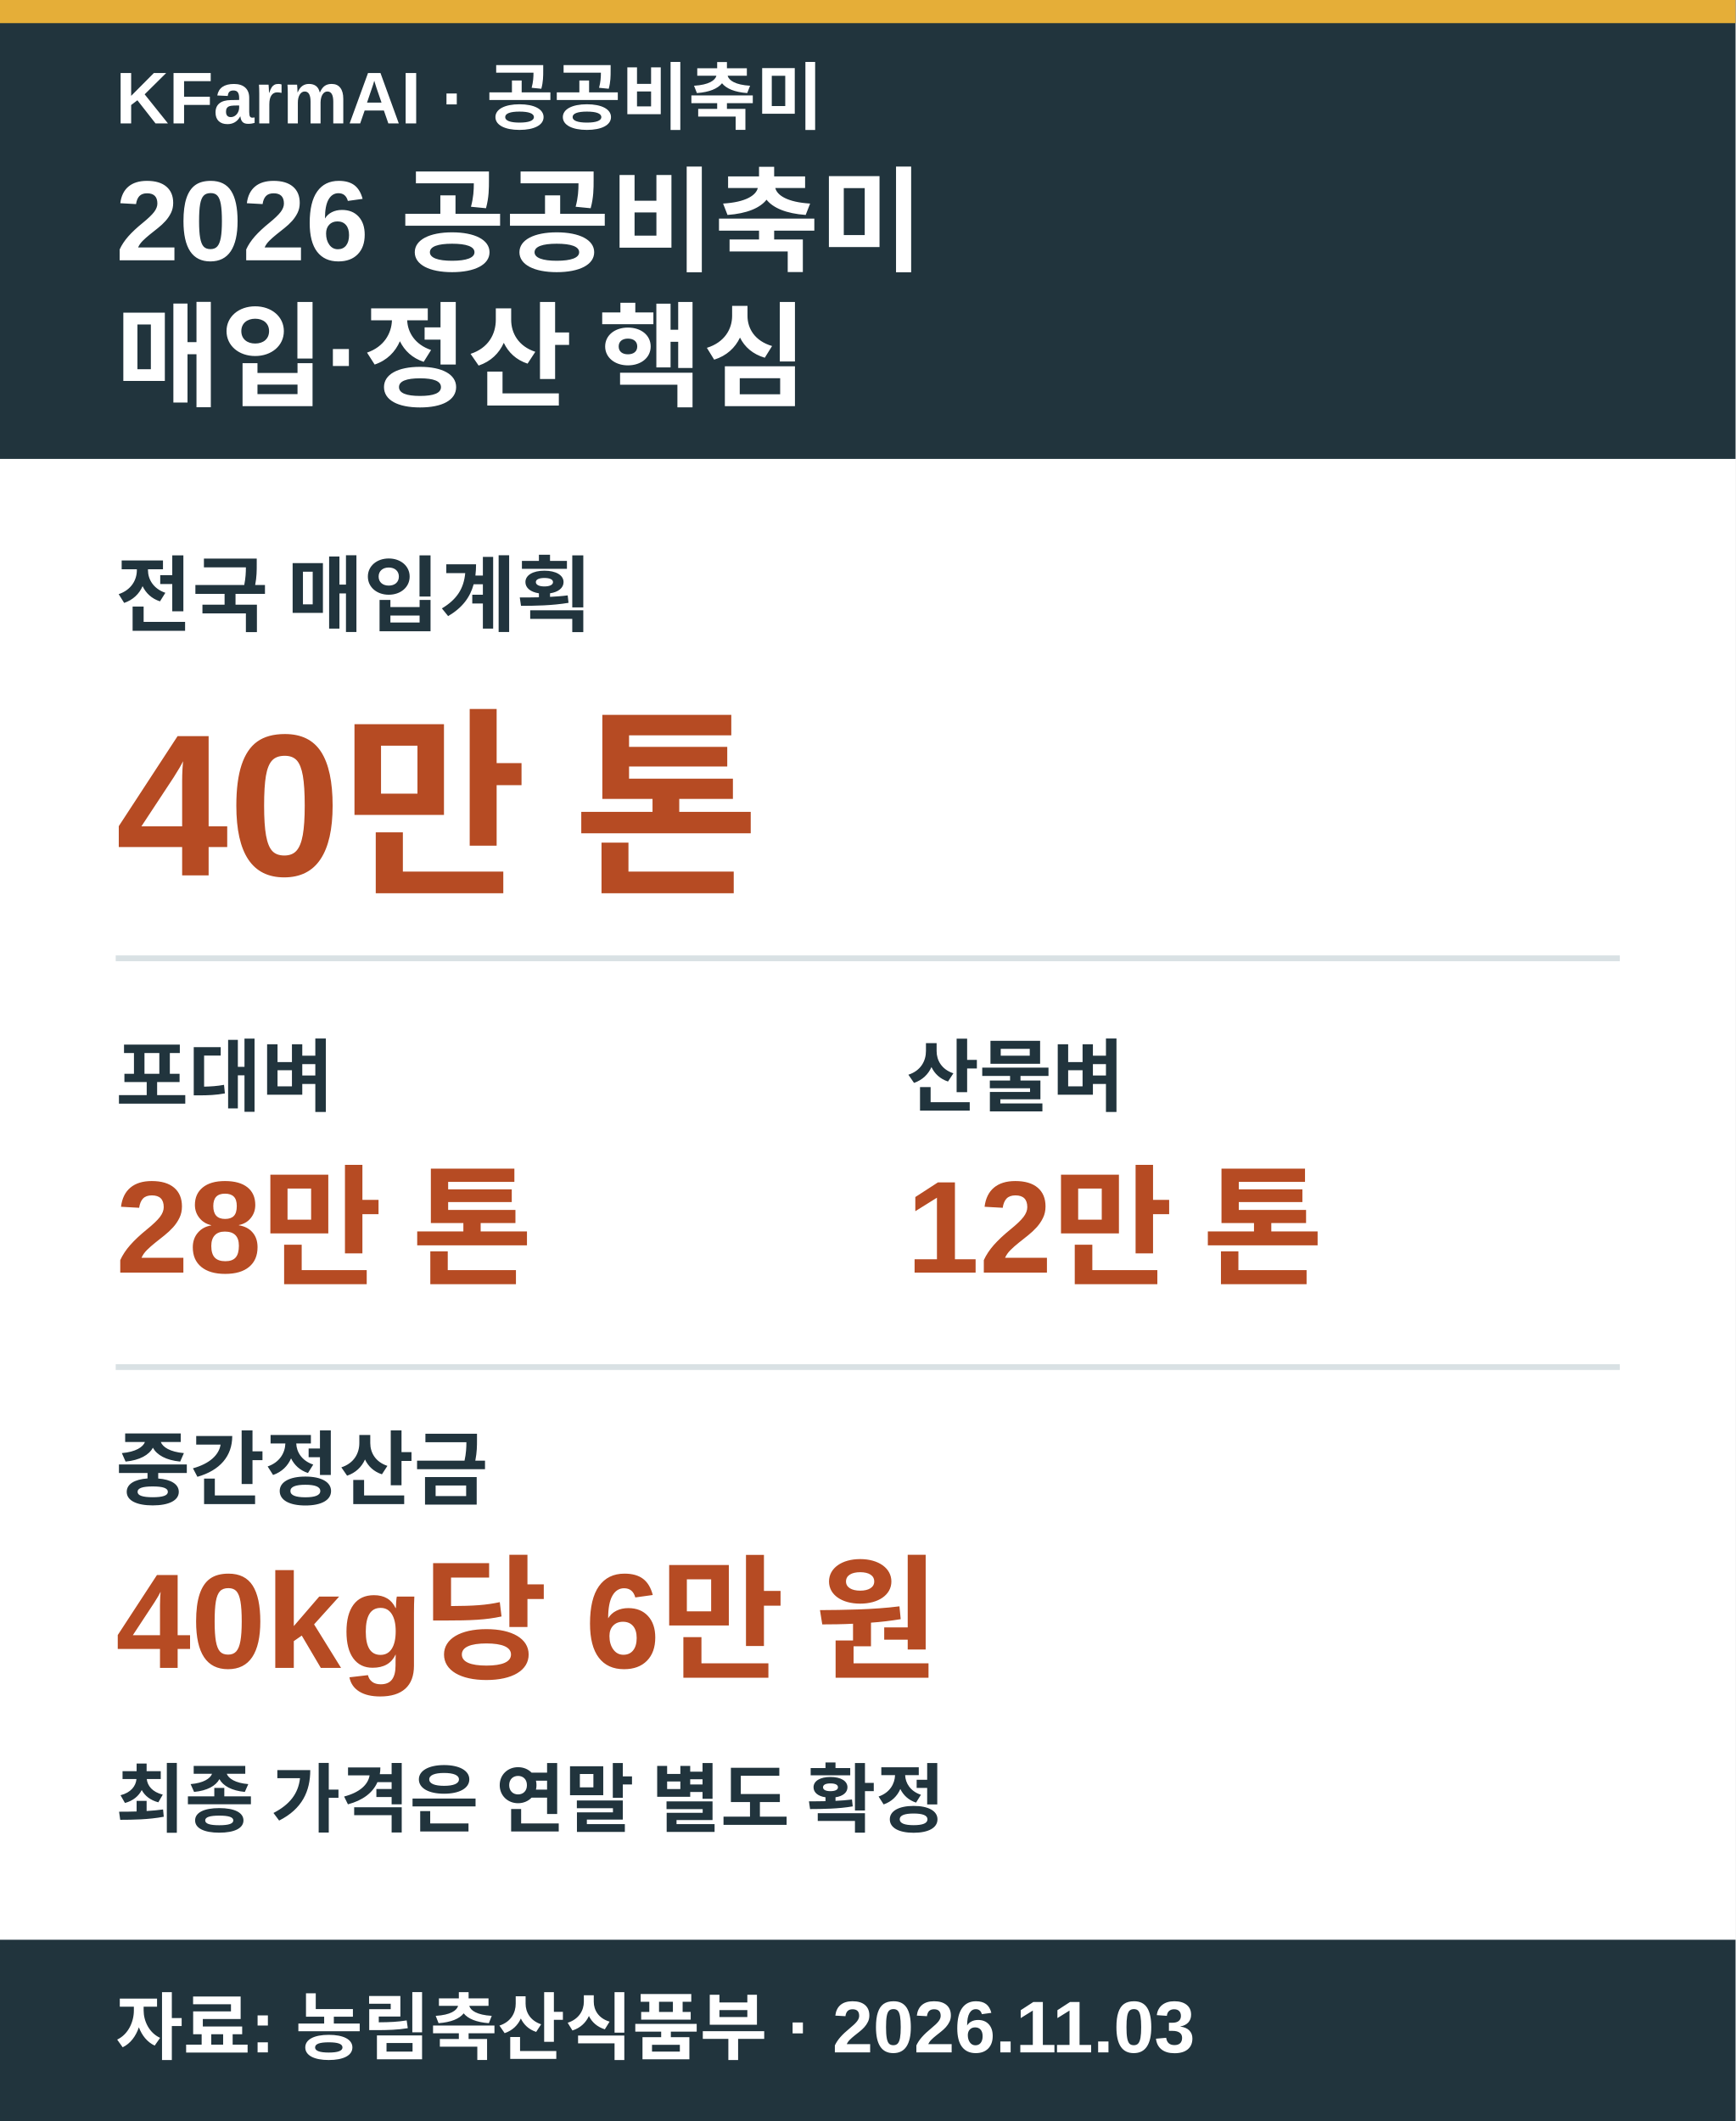
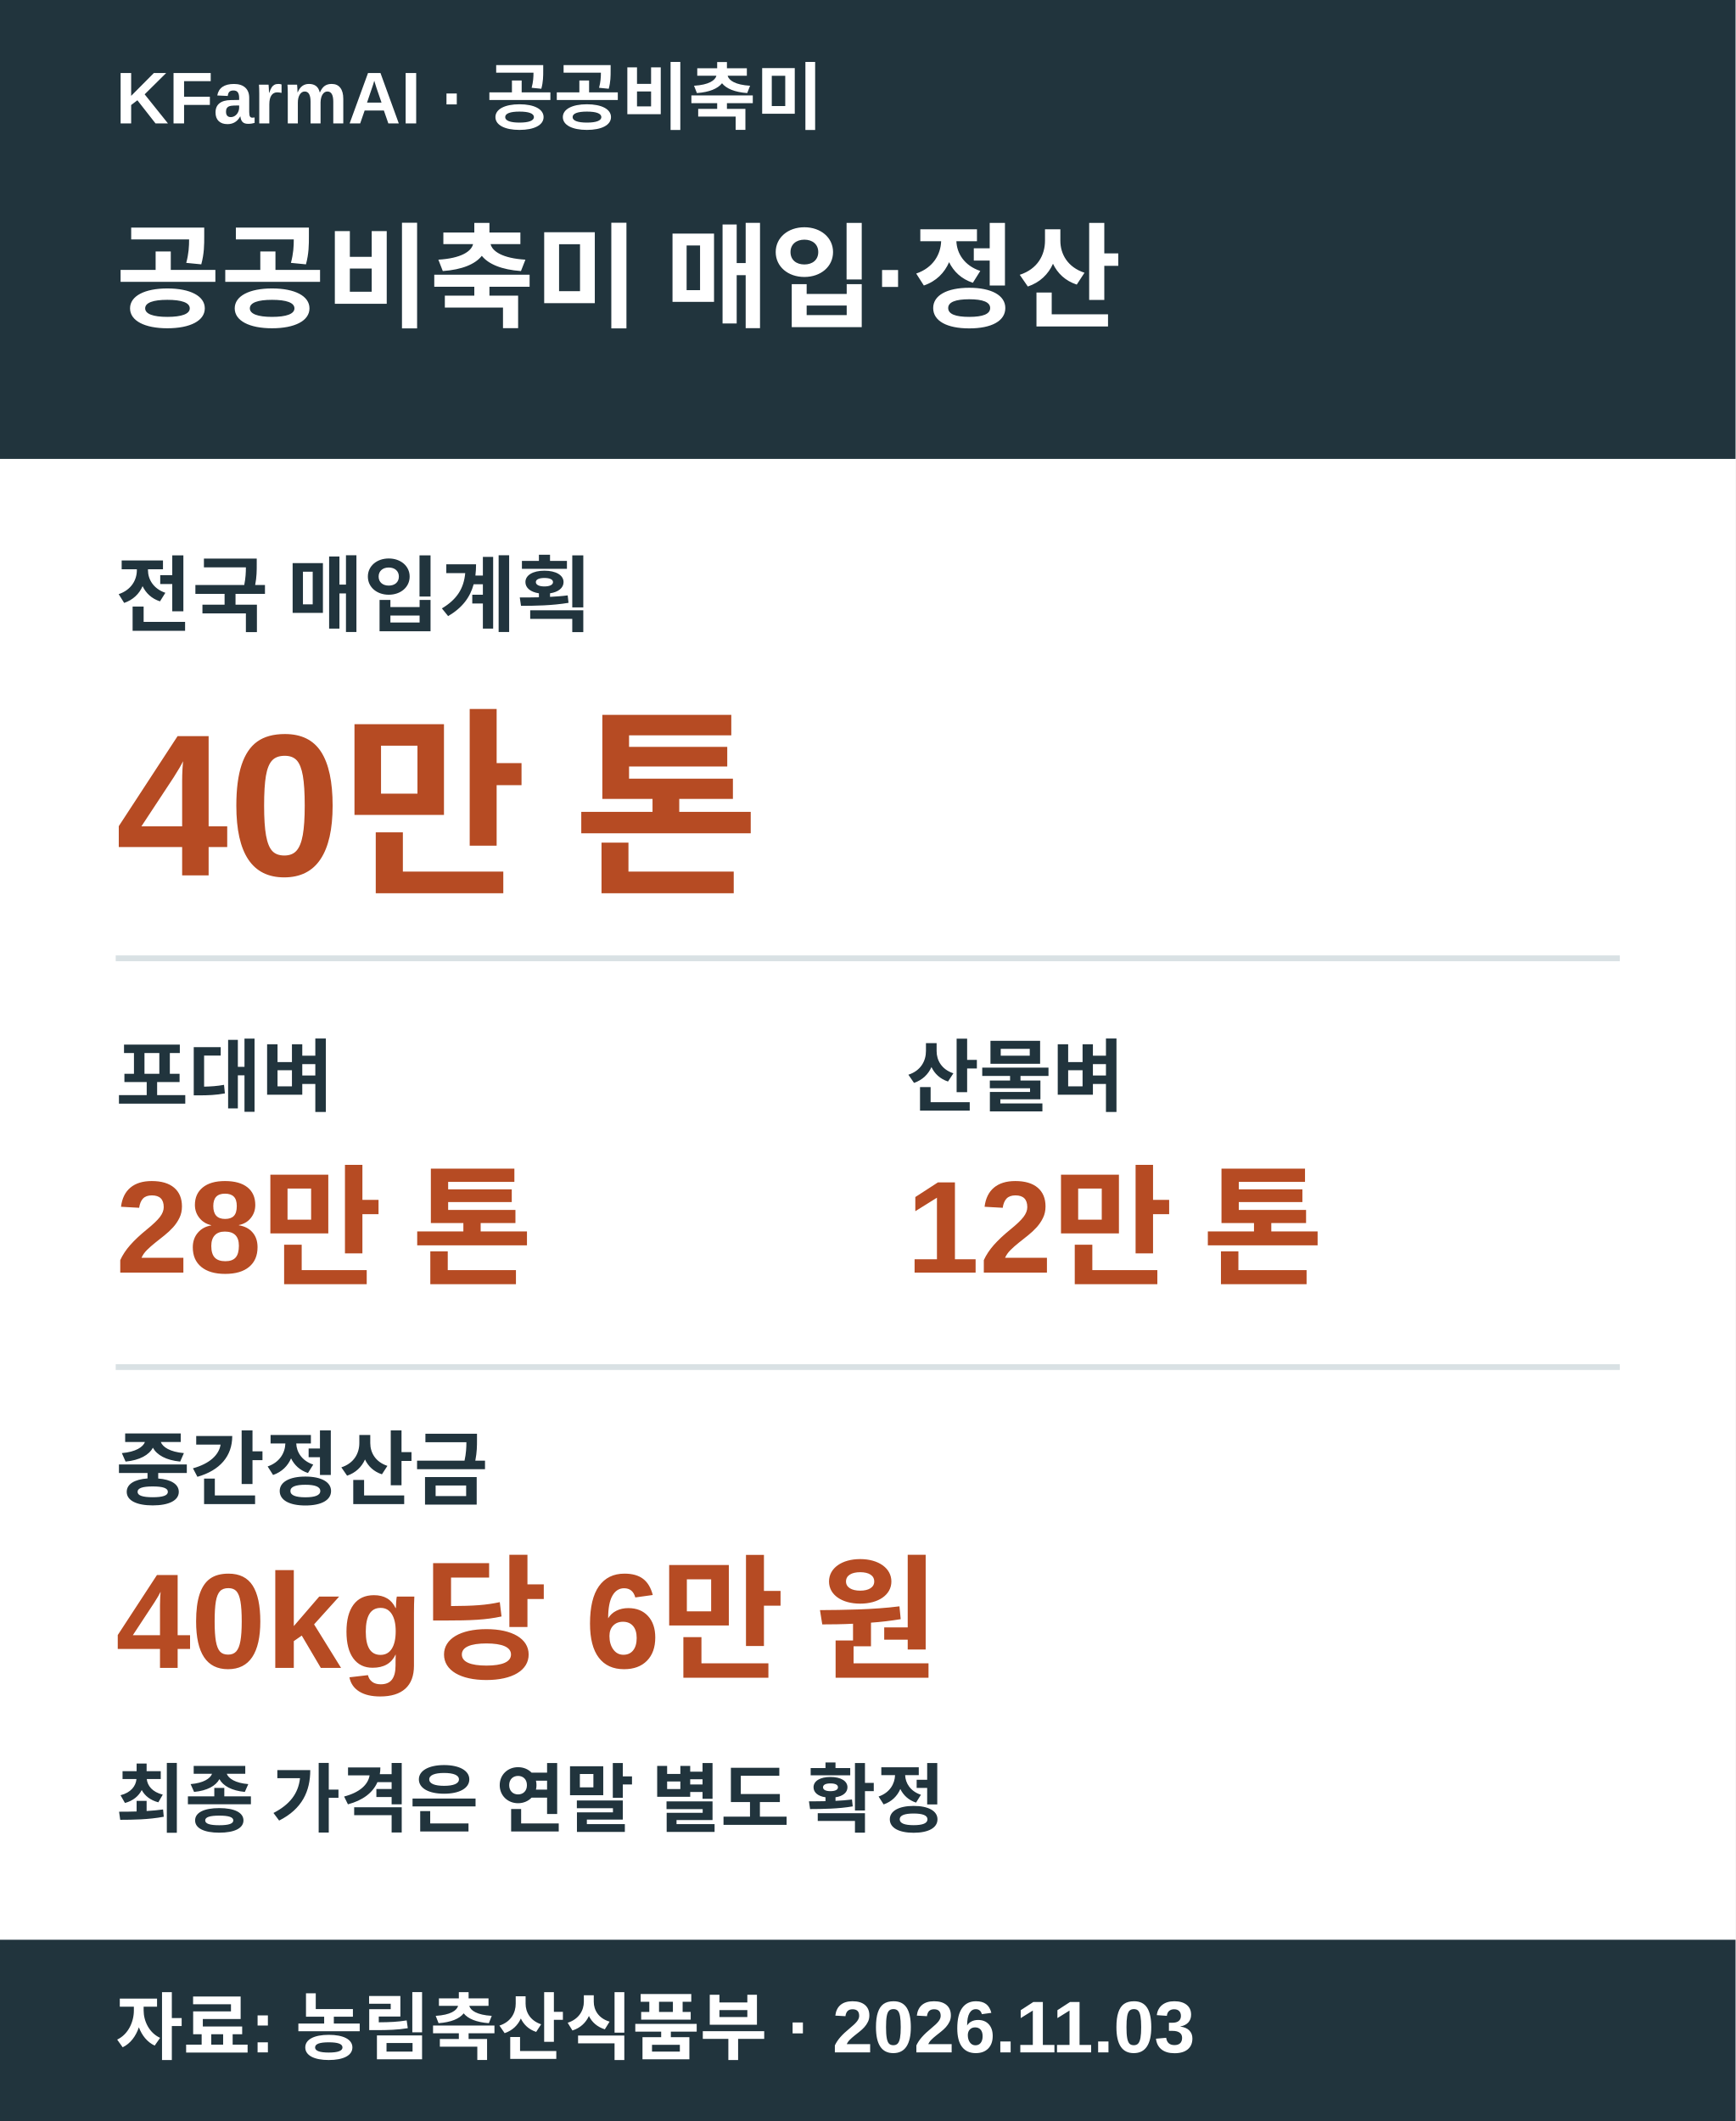
<svg xmlns="http://www.w3.org/2000/svg" width="900" height="1100" viewBox="0 0 900 1100" role="img" aria-labelledby="title desc">
  <g font-family="'Noto Sans KR','Malgun Gothic',Arial,sans-serif">
    <rect width="900" height="1100" fill="#ffffff" />
    <rect width="900" height="238" fill="#21343D" />
-     <rect width="900" height="12" fill="#E5AE38" />
    <text x="60" y="64" fill="#ffffff" font-size="38" font-weight="630">KFarmAI  ·  공공비축미</text>
-     <text x="60" y="135" fill="#ffffff" font-size="59" font-weight="840">2026 공공비축미</text>
-     <text x="60" y="206" fill="#ffffff" font-size="59" font-weight="840">매입·정산 핵심</text>
+     <text x="60" y="165" fill="#ffffff" font-size="59" font-weight="840">공공비축미 매입·정산</text>
    <text x="60" y="324" fill="#21343D" font-size="43" font-weight="680">전국 매입계획</text>
    <text x="60" y="454" fill="#B64B23" font-size="105" font-weight="890">40만 톤</text>
    <path d="M60 497 H840" stroke="#D9E1E4" stroke-width="3" />
    <text x="60" y="573" fill="#21343D" font-size="41" font-weight="690">포대벼</text>
    <text x="60" y="660" fill="#B64B23" font-size="68" font-weight="850">28만 톤</text>
    <text x="470" y="573" fill="#21343D" font-size="41" font-weight="690">산물벼</text>
    <text x="470" y="660" fill="#B64B23" font-size="68" font-weight="850">12만 톤</text>
    <path d="M60 709 H840" stroke="#D9E1E4" stroke-width="3" />
    <text x="60" y="777" fill="#21343D" font-size="42" font-weight="700">중간정산금</text>
    <text x="60" y="865" fill="#B64B23" font-size="70" font-weight="830">40kg당 6만 원</text>
    <text x="60" y="947" fill="#21343D" font-size="39" font-weight="570">최종 가격은 연말 별도 확정</text>
    <rect x="0" y="1006" width="900" height="94" fill="#21343D" />
    <text x="60" y="1065" fill="#ffffff" font-size="38" font-weight="620">자료: 농림축산식품부  ·  2026.11.03</text>
  </g>
</svg>
